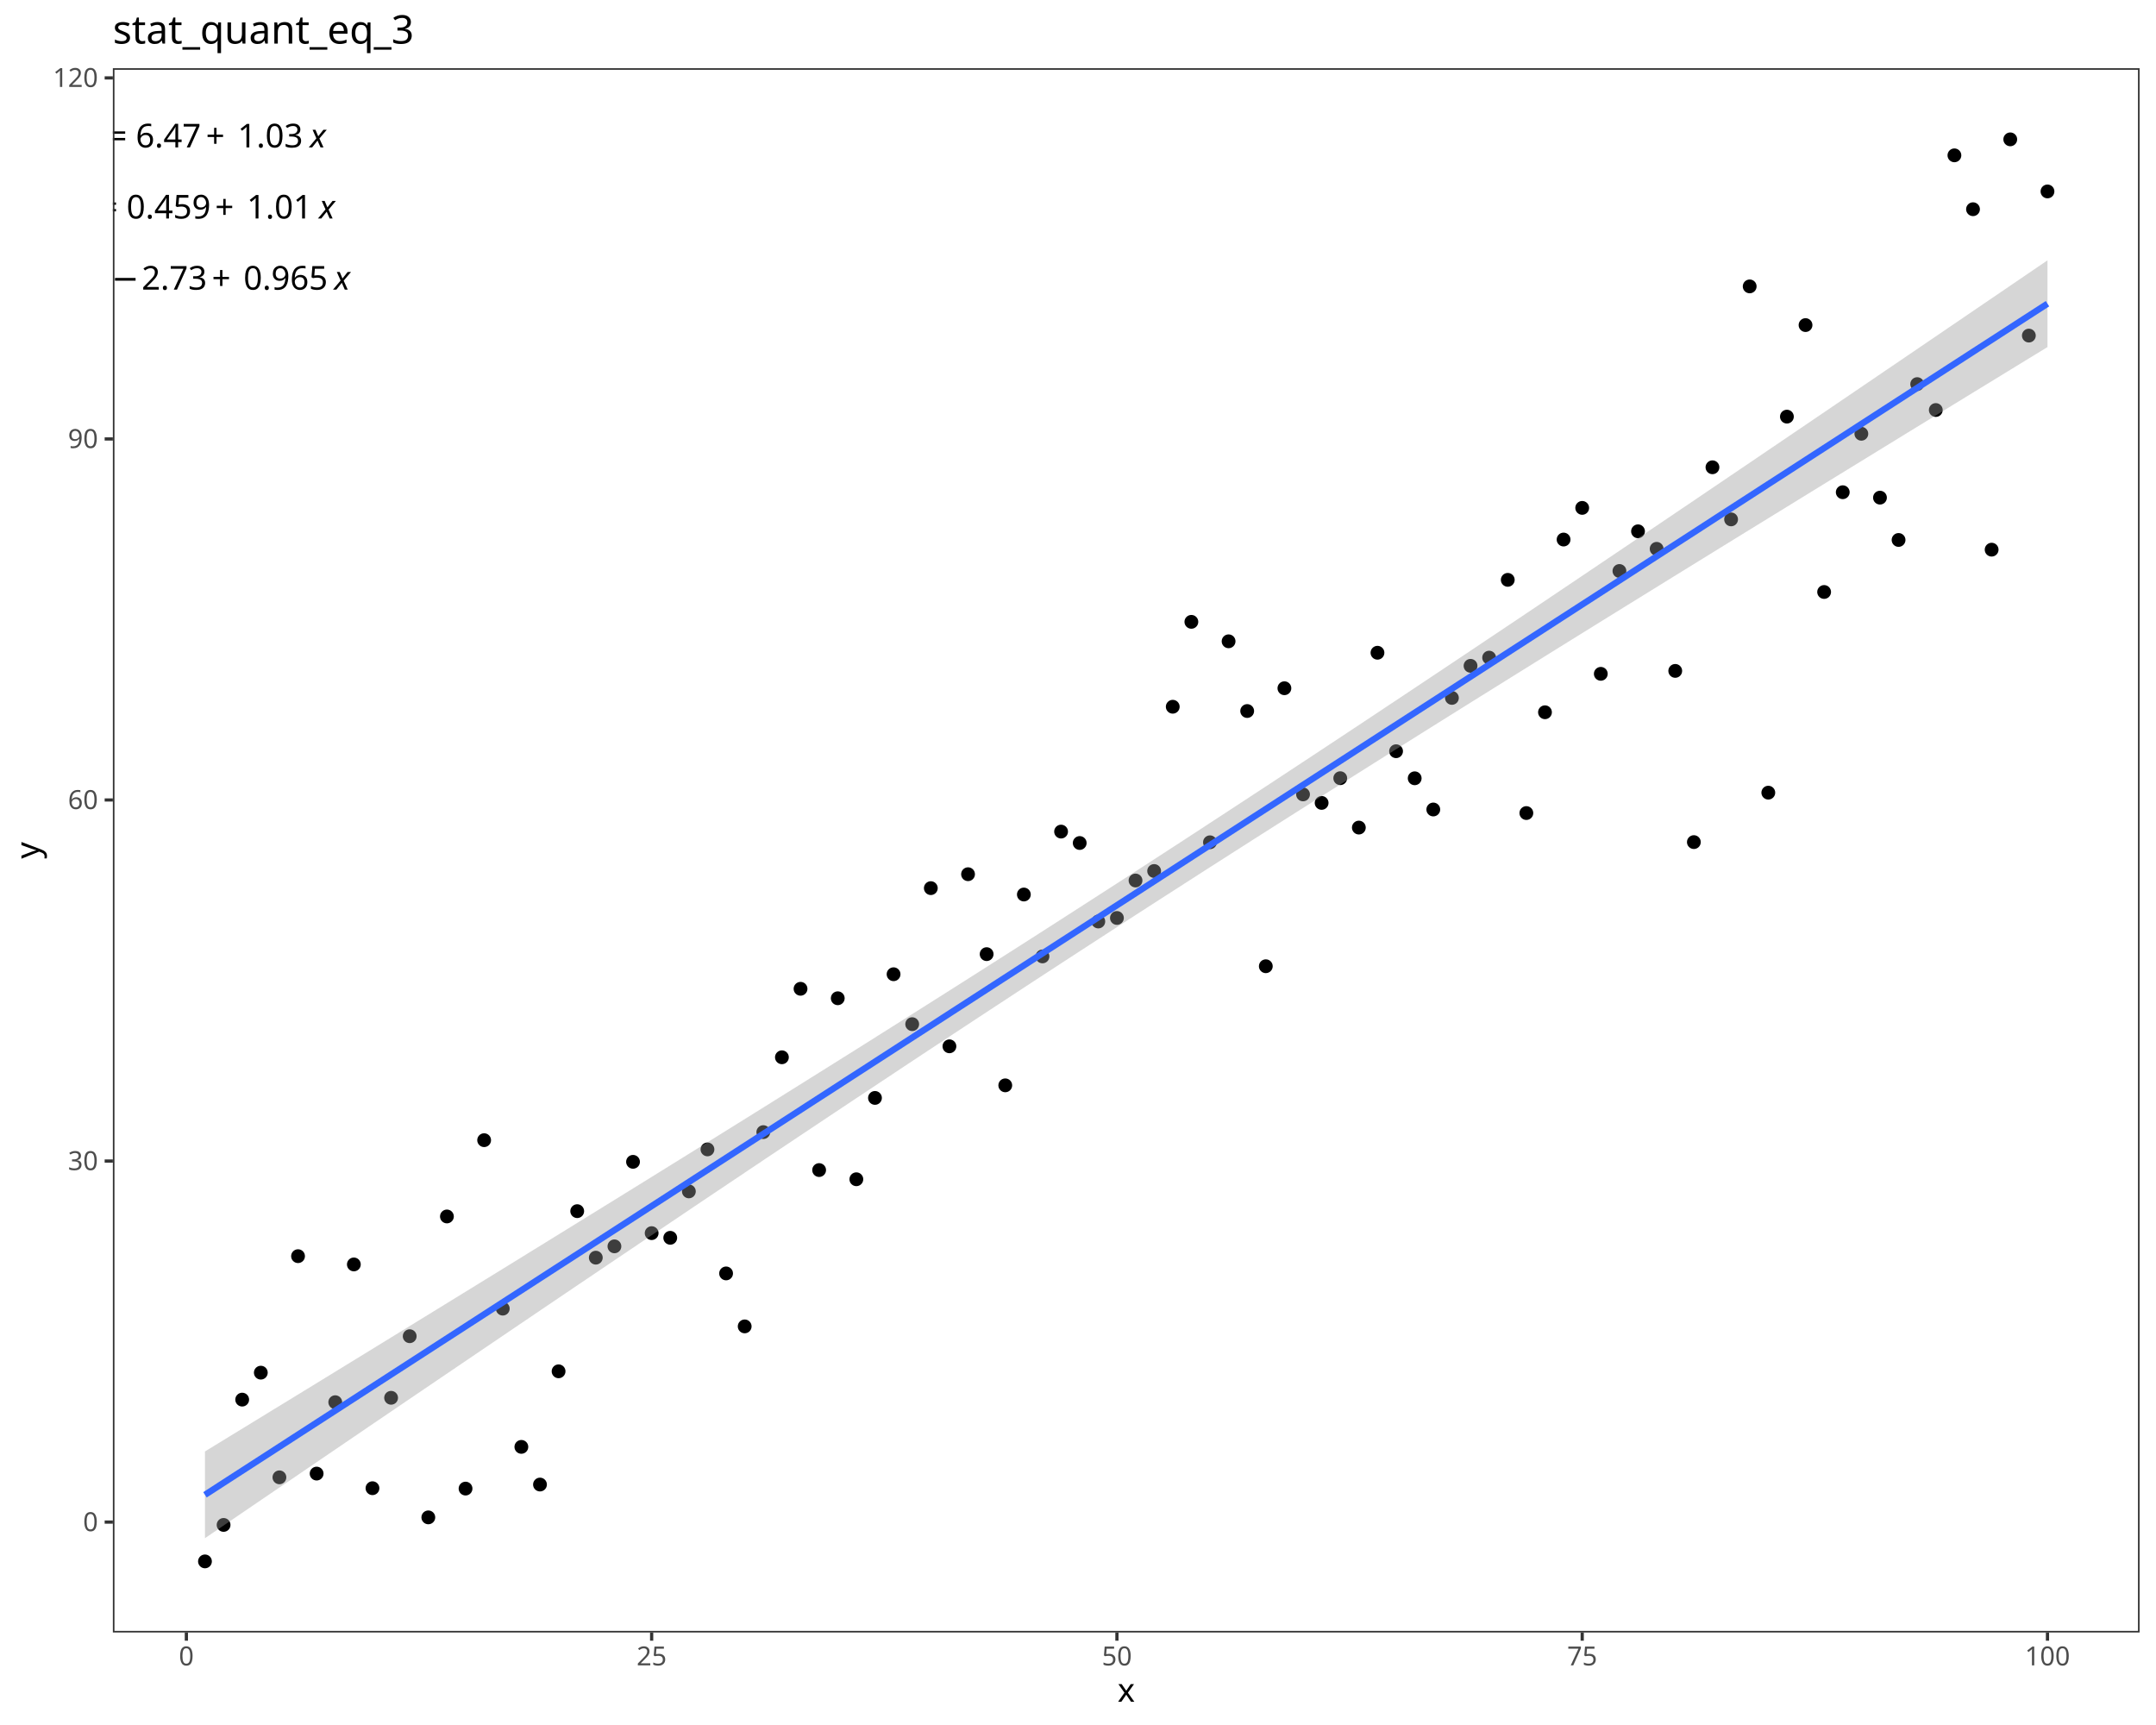
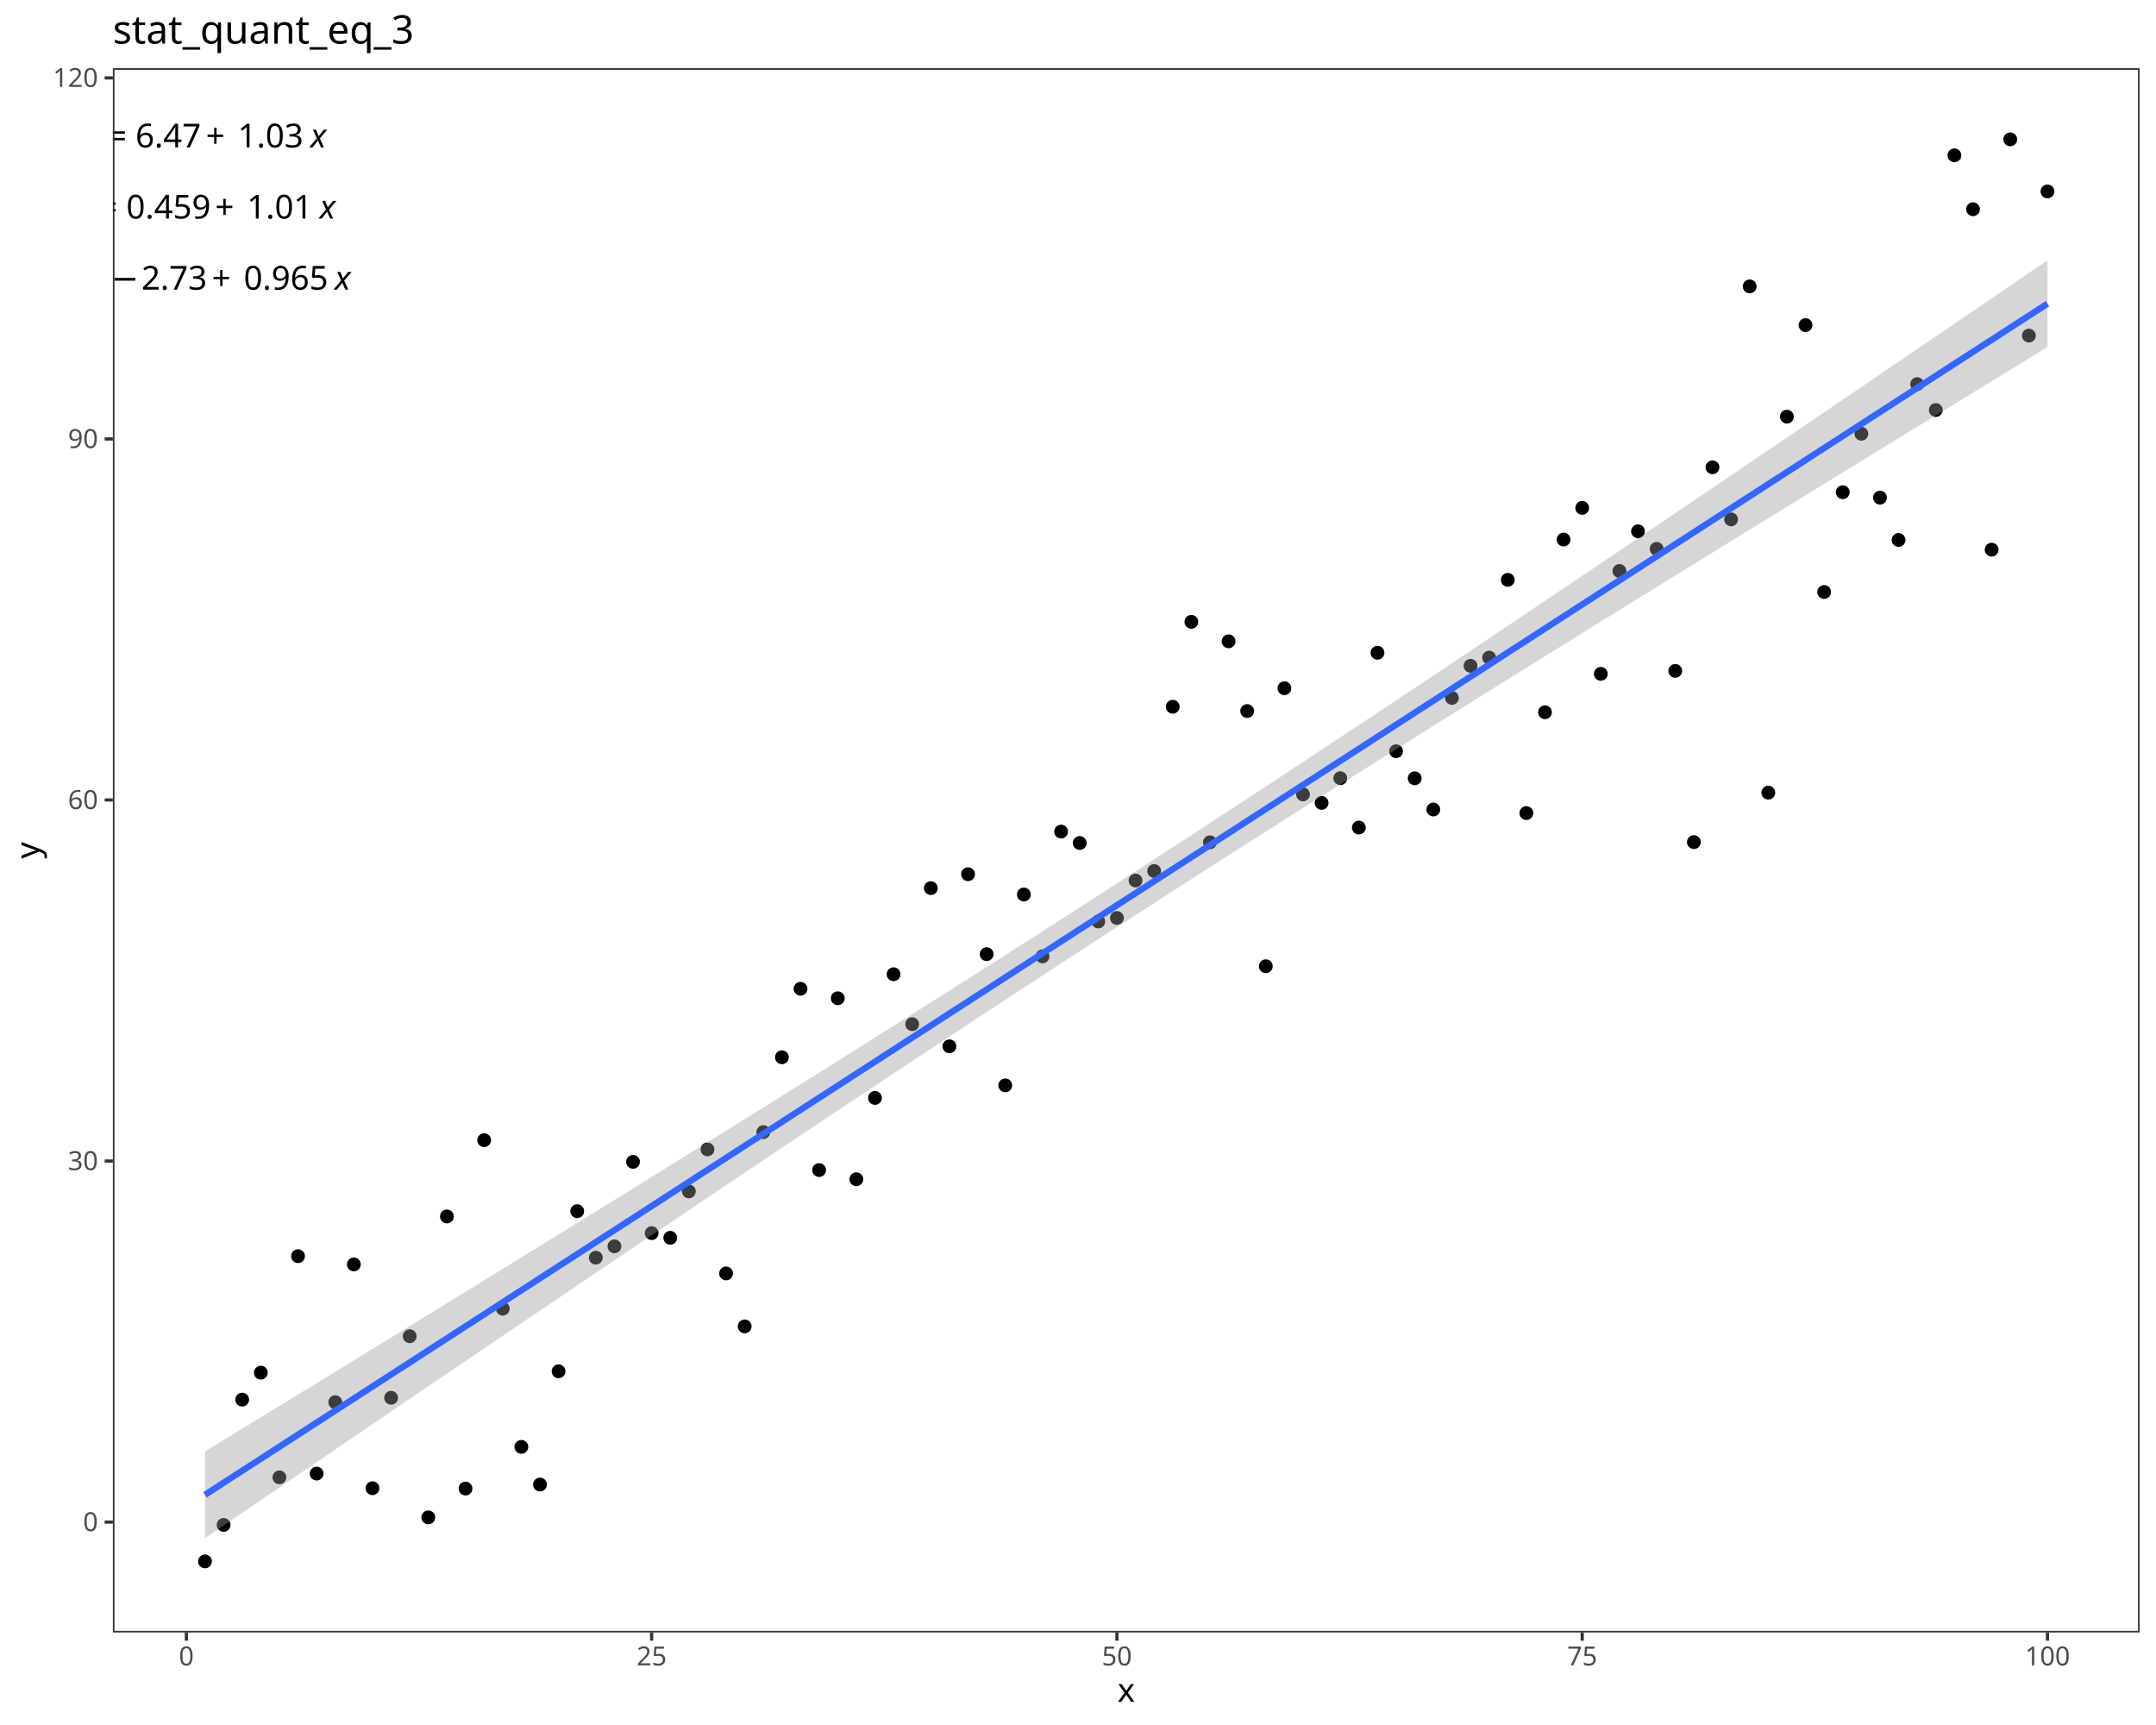
<svg xmlns="http://www.w3.org/2000/svg" class="svglite" data-engine-version="2.0" width="720.00pt" height="576.00pt" viewBox="0 0 720.00 576.00">
  <defs>
    <style type="text/css">
    .svglite line, .svglite polyline, .svglite polygon, .svglite path, .svglite rect, .svglite circle {
      fill: none;
      stroke: #000000;
      stroke-linecap: round;
      stroke-linejoin: round;
      stroke-miterlimit: 10.00;
    }
  </style>
  </defs>
  <rect width="100%" height="100%" style="stroke: none; fill: #FFFFFF;" />
  <defs>
    <clipPath id="cpMC4wMHw3MjAuMDB8MC4wMHw1NzYuMDA=">
      <rect x="0.00" y="0.00" width="720.00" height="576.00" />
    </clipPath>
  </defs>
  <g clip-path="url(#cpMC4wMHw3MjAuMDB8MC4wMHw1NzYuMDA=)">
    <rect x="0.00" y="0.00" width="720.00" height="576.00" style="stroke-width: 1.07; stroke: #FFFFFF; fill: #FFFFFF;" />
  </g>
  <defs>
    <clipPath id="cpMzcuNjl8NzE0LjUyfDIyLjc4fDU0NS4xMQ==">
      <rect x="37.69" y="22.78" width="676.83" height="522.33" />
    </clipPath>
  </defs>
  <g clip-path="url(#cpMzcuNjl8NzE0LjUyfDIyLjc4fDU0NS4xMQ==)">
    <rect x="37.69" y="22.78" width="676.83" height="522.33" style="stroke-width: 1.07; stroke: none; fill: #FFFFFF;" />
    <circle cx="68.45" cy="521.37" r="1.95" style="stroke-width: 0.71; fill: #000000;" />
    <circle cx="74.67" cy="509.19" r="1.95" style="stroke-width: 0.71; fill: #000000;" />
    <circle cx="80.88" cy="467.35" r="1.95" style="stroke-width: 0.71; fill: #000000;" />
    <circle cx="87.10" cy="458.35" r="1.95" style="stroke-width: 0.71; fill: #000000;" />
    <circle cx="93.31" cy="493.30" r="1.95" style="stroke-width: 0.71; fill: #000000;" />
    <circle cx="99.53" cy="419.45" r="1.95" style="stroke-width: 0.71; fill: #000000;" />
    <circle cx="105.74" cy="492.05" r="1.95" style="stroke-width: 0.71; fill: #000000;" />
    <circle cx="111.96" cy="468.21" r="1.95" style="stroke-width: 0.71; fill: #000000;" />
    <circle cx="118.17" cy="422.21" r="1.95" style="stroke-width: 0.71; fill: #000000;" />
    <circle cx="124.39" cy="496.93" r="1.95" style="stroke-width: 0.71; fill: #000000;" />
    <circle cx="130.61" cy="466.74" r="1.95" style="stroke-width: 0.71; fill: #000000;" />
    <circle cx="136.82" cy="446.18" r="1.95" style="stroke-width: 0.71; fill: #000000;" />
    <circle cx="143.04" cy="506.67" r="1.95" style="stroke-width: 0.71; fill: #000000;" />
    <circle cx="149.25" cy="406.19" r="1.95" style="stroke-width: 0.71; fill: #000000;" />
    <circle cx="155.47" cy="497.06" r="1.95" style="stroke-width: 0.71; fill: #000000;" />
    <circle cx="161.68" cy="380.72" r="1.95" style="stroke-width: 0.71; fill: #000000;" />
    <circle cx="167.90" cy="436.97" r="1.95" style="stroke-width: 0.71; fill: #000000;" />
    <circle cx="174.11" cy="483.13" r="1.95" style="stroke-width: 0.71; fill: #000000;" />
    <circle cx="180.33" cy="495.71" r="1.95" style="stroke-width: 0.71; fill: #000000;" />
    <circle cx="186.54" cy="457.90" r="1.95" style="stroke-width: 0.71; fill: #000000;" />
    <circle cx="192.76" cy="404.42" r="1.95" style="stroke-width: 0.71; fill: #000000;" />
    <circle cx="198.97" cy="419.95" r="1.95" style="stroke-width: 0.71; fill: #000000;" />
    <circle cx="205.19" cy="416.17" r="1.95" style="stroke-width: 0.71; fill: #000000;" />
    <circle cx="211.40" cy="387.95" r="1.95" style="stroke-width: 0.71; fill: #000000;" />
    <circle cx="217.62" cy="411.76" r="1.95" style="stroke-width: 0.71; fill: #000000;" />
    <circle cx="223.83" cy="413.32" r="1.95" style="stroke-width: 0.71; fill: #000000;" />
    <circle cx="230.05" cy="397.82" r="1.95" style="stroke-width: 0.71; fill: #000000;" />
    <circle cx="236.26" cy="383.80" r="1.95" style="stroke-width: 0.71; fill: #000000;" />
    <circle cx="242.48" cy="425.21" r="1.95" style="stroke-width: 0.71; fill: #000000;" />
    <circle cx="248.69" cy="442.90" r="1.95" style="stroke-width: 0.71; fill: #000000;" />
    <circle cx="254.91" cy="378.03" r="1.95" style="stroke-width: 0.71; fill: #000000;" />
    <circle cx="261.12" cy="353.04" r="1.95" style="stroke-width: 0.71; fill: #000000;" />
    <circle cx="267.34" cy="330.17" r="1.95" style="stroke-width: 0.71; fill: #000000;" />
    <circle cx="273.55" cy="390.70" r="1.95" style="stroke-width: 0.71; fill: #000000;" />
    <circle cx="279.77" cy="333.33" r="1.95" style="stroke-width: 0.71; fill: #000000;" />
    <circle cx="285.98" cy="393.77" r="1.95" style="stroke-width: 0.71; fill: #000000;" />
    <circle cx="292.20" cy="366.61" r="1.95" style="stroke-width: 0.71; fill: #000000;" />
    <circle cx="298.41" cy="325.31" r="1.95" style="stroke-width: 0.71; fill: #000000;" />
    <circle cx="304.63" cy="341.98" r="1.95" style="stroke-width: 0.71; fill: #000000;" />
    <circle cx="310.85" cy="296.56" r="1.95" style="stroke-width: 0.71; fill: #000000;" />
    <circle cx="317.06" cy="349.38" r="1.95" style="stroke-width: 0.71; fill: #000000;" />
    <circle cx="323.28" cy="291.91" r="1.95" style="stroke-width: 0.71; fill: #000000;" />
    <circle cx="329.49" cy="318.60" r="1.95" style="stroke-width: 0.71; fill: #000000;" />
    <circle cx="335.71" cy="362.41" r="1.95" style="stroke-width: 0.71; fill: #000000;" />
    <circle cx="341.92" cy="298.69" r="1.95" style="stroke-width: 0.71; fill: #000000;" />
    <circle cx="348.14" cy="319.36" r="1.95" style="stroke-width: 0.71; fill: #000000;" />
    <circle cx="354.35" cy="277.68" r="1.95" style="stroke-width: 0.71; fill: #000000;" />
    <circle cx="360.57" cy="281.49" r="1.95" style="stroke-width: 0.71; fill: #000000;" />
    <circle cx="366.78" cy="307.70" r="1.95" style="stroke-width: 0.71; fill: #000000;" />
    <circle cx="373.00" cy="306.52" r="1.95" style="stroke-width: 0.71; fill: #000000;" />
    <circle cx="379.21" cy="294.01" r="1.95" style="stroke-width: 0.71; fill: #000000;" />
    <circle cx="385.43" cy="290.84" r="1.95" style="stroke-width: 0.71; fill: #000000;" />
    <circle cx="391.64" cy="235.99" r="1.95" style="stroke-width: 0.71; fill: #000000;" />
    <circle cx="397.86" cy="207.64" r="1.95" style="stroke-width: 0.71; fill: #000000;" />
    <circle cx="404.07" cy="281.25" r="1.95" style="stroke-width: 0.71; fill: #000000;" />
    <circle cx="410.29" cy="214.14" r="1.95" style="stroke-width: 0.71; fill: #000000;" />
    <circle cx="416.50" cy="237.42" r="1.95" style="stroke-width: 0.71; fill: #000000;" />
    <circle cx="422.72" cy="322.64" r="1.95" style="stroke-width: 0.71; fill: #000000;" />
    <circle cx="428.93" cy="229.81" r="1.95" style="stroke-width: 0.71; fill: #000000;" />
    <circle cx="435.15" cy="265.26" r="1.95" style="stroke-width: 0.71; fill: #000000;" />
    <circle cx="441.36" cy="268.10" r="1.95" style="stroke-width: 0.71; fill: #000000;" />
    <circle cx="447.58" cy="259.85" r="1.95" style="stroke-width: 0.71; fill: #000000;" />
    <circle cx="453.79" cy="276.34" r="1.95" style="stroke-width: 0.71; fill: #000000;" />
    <circle cx="460.01" cy="217.96" r="1.95" style="stroke-width: 0.71; fill: #000000;" />
    <circle cx="466.22" cy="250.84" r="1.95" style="stroke-width: 0.71; fill: #000000;" />
    <circle cx="472.44" cy="259.88" r="1.95" style="stroke-width: 0.71; fill: #000000;" />
    <circle cx="478.65" cy="270.30" r="1.95" style="stroke-width: 0.71; fill: #000000;" />
    <circle cx="484.87" cy="233.04" r="1.95" style="stroke-width: 0.71; fill: #000000;" />
    <circle cx="491.09" cy="222.33" r="1.95" style="stroke-width: 0.71; fill: #000000;" />
    <circle cx="497.30" cy="219.59" r="1.95" style="stroke-width: 0.71; fill: #000000;" />
    <circle cx="503.52" cy="193.62" r="1.95" style="stroke-width: 0.71; fill: #000000;" />
    <circle cx="509.73" cy="271.49" r="1.95" style="stroke-width: 0.71; fill: #000000;" />
    <circle cx="515.95" cy="237.83" r="1.95" style="stroke-width: 0.71; fill: #000000;" />
    <circle cx="522.16" cy="180.16" r="1.95" style="stroke-width: 0.71; fill: #000000;" />
    <circle cx="528.38" cy="169.59" r="1.95" style="stroke-width: 0.71; fill: #000000;" />
    <circle cx="534.59" cy="225.00" r="1.95" style="stroke-width: 0.71; fill: #000000;" />
    <circle cx="540.81" cy="190.66" r="1.95" style="stroke-width: 0.71; fill: #000000;" />
    <circle cx="547.02" cy="177.41" r="1.95" style="stroke-width: 0.71; fill: #000000;" />
    <circle cx="553.24" cy="183.26" r="1.95" style="stroke-width: 0.71; fill: #000000;" />
    <circle cx="559.45" cy="224.02" r="1.95" style="stroke-width: 0.71; fill: #000000;" />
    <circle cx="565.67" cy="281.19" r="1.95" style="stroke-width: 0.71; fill: #000000;" />
    <circle cx="571.88" cy="156.03" r="1.95" style="stroke-width: 0.71; fill: #000000;" />
    <circle cx="578.10" cy="173.43" r="1.95" style="stroke-width: 0.71; fill: #000000;" />
    <circle cx="584.31" cy="95.63" r="1.95" style="stroke-width: 0.71; fill: #000000;" />
    <circle cx="590.53" cy="264.68" r="1.95" style="stroke-width: 0.71; fill: #000000;" />
    <circle cx="596.74" cy="139.12" r="1.95" style="stroke-width: 0.71; fill: #000000;" />
    <circle cx="602.96" cy="108.55" r="1.95" style="stroke-width: 0.71; fill: #000000;" />
    <circle cx="609.17" cy="197.67" r="1.95" style="stroke-width: 0.71; fill: #000000;" />
    <circle cx="615.39" cy="164.36" r="1.95" style="stroke-width: 0.71; fill: #000000;" />
    <circle cx="621.60" cy="144.84" r="1.95" style="stroke-width: 0.71; fill: #000000;" />
    <circle cx="627.82" cy="166.17" r="1.95" style="stroke-width: 0.71; fill: #000000;" />
    <circle cx="634.03" cy="180.30" r="1.95" style="stroke-width: 0.71; fill: #000000;" />
    <circle cx="640.25" cy="128.26" r="1.95" style="stroke-width: 0.71; fill: #000000;" />
    <circle cx="646.46" cy="136.91" r="1.95" style="stroke-width: 0.71; fill: #000000;" />
    <circle cx="652.68" cy="51.87" r="1.95" style="stroke-width: 0.71; fill: #000000;" />
    <circle cx="658.89" cy="69.86" r="1.95" style="stroke-width: 0.71; fill: #000000;" />
    <circle cx="665.11" cy="183.54" r="1.95" style="stroke-width: 0.71; fill: #000000;" />
    <circle cx="671.33" cy="46.53" r="1.95" style="stroke-width: 0.71; fill: #000000;" />
    <circle cx="677.54" cy="112.06" r="1.95" style="stroke-width: 0.71; fill: #000000;" />
    <circle cx="683.76" cy="63.92" r="1.95" style="stroke-width: 0.71; fill: #000000;" />
    <polygon points="68.45,484.66 76.24,479.89 84.03,475.13 91.82,470.36 99.61,465.60 107.40,460.83 115.19,456.05 122.97,451.28 130.76,446.50 138.55,441.72 146.34,436.94 154.13,432.15 161.92,427.36 169.71,422.57 177.49,417.77 185.28,412.97 193.07,408.16 200.86,403.35 208.65,398.54 216.44,393.72 224.23,388.89 232.01,384.06 239.80,379.22 247.59,374.37 255.38,369.52 263.17,364.65 270.96,359.78 278.75,354.90 286.54,350.02 294.32,345.12 302.11,340.21 309.90,335.29 317.69,330.36 325.48,325.42 333.27,320.46 341.06,315.50 348.84,310.52 356.63,305.52 364.42,300.51 372.21,295.49 380.00,290.46 387.79,285.41 395.58,280.35 403.36,275.27 411.15,270.18 418.94,265.08 426.73,259.97 434.52,254.84 442.31,249.70 450.10,244.55 457.89,239.39 465.67,234.22 473.46,229.04 481.25,223.85 489.04,218.65 496.83,213.44 504.62,208.23 512.41,203.01 520.19,197.78 527.98,192.54 535.77,187.30 543.56,182.05 551.35,176.80 559.14,171.54 566.93,166.28 574.71,161.01 582.50,155.74 590.29,150.46 598.08,145.18 605.87,139.90 613.66,134.61 621.45,129.32 629.23,124.03 637.02,118.74 644.81,113.44 652.60,108.14 660.39,102.84 668.18,97.54 675.97,92.23 683.76,86.93 683.76,115.89 675.97,120.65 668.18,125.42 660.39,130.18 652.60,134.95 644.81,139.72 637.02,144.49 629.23,149.27 621.45,154.05 613.66,158.83 605.87,163.61 598.08,168.40 590.29,173.19 582.50,177.98 574.71,182.78 566.93,187.58 559.14,192.38 551.35,197.20 543.56,202.01 535.77,206.83 527.98,211.66 520.19,216.49 512.41,221.33 504.62,226.18 496.83,231.03 489.04,235.89 481.25,240.76 473.46,245.64 465.67,250.53 457.89,255.43 450.10,260.34 442.31,265.26 434.52,270.19 426.73,275.13 418.94,280.08 411.15,285.05 403.36,290.03 395.58,295.03 387.79,300.03 380.00,305.05 372.21,310.09 364.42,315.14 356.63,320.20 348.84,325.27 341.06,330.36 333.27,335.47 325.48,340.58 317.69,345.71 309.90,350.84 302.11,355.99 294.32,361.16 286.54,366.33 278.75,371.51 270.96,376.70 263.17,381.90 255.38,387.10 247.59,392.32 239.80,397.54 232.01,402.77 224.23,408.01 216.44,413.25 208.65,418.50 200.86,423.75 193.07,429.01 185.28,434.27 177.49,439.54 169.71,444.81 161.92,450.09 154.13,455.37 146.34,460.65 138.55,465.93 130.76,471.22 122.97,476.51 115.19,481.81 107.40,487.11 99.61,492.41 91.82,497.71 84.03,503.01 76.24,508.32 68.45,513.62 " style="stroke-width: 0.00; stroke: none; stroke-linecap: butt; fill: #999999; fill-opacity: 0.40;" />
    <polyline points="68.45,484.66 76.24,479.89 84.03,475.13 91.82,470.36 99.61,465.60 107.40,460.83 115.19,456.05 122.97,451.28 130.76,446.50 138.55,441.72 146.34,436.94 154.13,432.15 161.92,427.36 169.71,422.57 177.49,417.77 185.28,412.97 193.07,408.16 200.86,403.35 208.65,398.54 216.44,393.72 224.23,388.89 232.01,384.06 239.80,379.22 247.59,374.37 255.38,369.52 263.17,364.65 270.96,359.78 278.75,354.90 286.54,350.02 294.32,345.12 302.11,340.21 309.90,335.29 317.69,330.36 325.48,325.42 333.27,320.46 341.06,315.50 348.84,310.52 356.63,305.52 364.42,300.51 372.21,295.49 380.00,290.46 387.79,285.41 395.58,280.35 403.36,275.27 411.15,270.18 418.94,265.08 426.73,259.97 434.52,254.84 442.31,249.70 450.10,244.55 457.89,239.39 465.67,234.22 473.46,229.04 481.25,223.85 489.04,218.65 496.83,213.44 504.62,208.23 512.41,203.01 520.19,197.78 527.98,192.54 535.77,187.30 543.56,182.05 551.35,176.80 559.14,171.54 566.93,166.28 574.71,161.01 582.50,155.74 590.29,150.46 598.08,145.18 605.87,139.90 613.66,134.61 621.45,129.32 629.23,124.03 637.02,118.74 644.81,113.44 652.60,108.14 660.39,102.84 668.18,97.54 675.97,92.23 683.76,86.93 " style="stroke-width: 2.13; stroke: none; stroke-linecap: butt;" />
    <polyline points="683.76,115.89 675.97,120.65 668.18,125.42 660.39,130.18 652.60,134.95 644.81,139.72 637.02,144.49 629.23,149.27 621.45,154.05 613.66,158.83 605.87,163.61 598.08,168.40 590.29,173.19 582.50,177.98 574.71,182.78 566.93,187.58 559.14,192.38 551.35,197.20 543.56,202.01 535.77,206.83 527.98,211.66 520.19,216.49 512.41,221.33 504.62,226.18 496.83,231.03 489.04,235.89 481.25,240.76 473.46,245.64 465.67,250.53 457.89,255.43 450.10,260.34 442.31,265.26 434.52,270.19 426.73,275.13 418.94,280.08 411.15,285.05 403.36,290.03 395.58,295.03 387.79,300.03 380.00,305.05 372.21,310.09 364.42,315.14 356.63,320.20 348.84,325.27 341.06,330.36 333.27,335.47 325.48,340.58 317.69,345.71 309.90,350.84 302.11,355.99 294.32,361.16 286.54,366.33 278.75,371.51 270.96,376.70 263.17,381.90 255.38,387.10 247.59,392.32 239.80,397.54 232.01,402.77 224.23,408.01 216.44,413.25 208.65,418.50 200.86,423.75 193.07,429.01 185.28,434.27 177.49,439.54 169.71,444.81 161.92,450.09 154.13,455.37 146.34,460.65 138.55,465.93 130.76,471.22 122.97,476.51 115.19,481.81 107.40,487.11 99.61,492.41 91.82,497.71 84.03,503.01 76.24,508.32 68.45,513.62 " style="stroke-width: 2.13; stroke: none; stroke-linecap: butt;" />
    <polyline points="68.45,499.14 76.24,494.10 84.03,489.07 91.82,484.04 99.61,479.00 107.40,473.97 115.19,468.93 122.97,463.90 130.76,458.86 138.55,453.83 146.34,448.79 154.13,443.76 161.92,438.72 169.71,433.69 177.49,428.66 185.28,423.62 193.07,418.59 200.86,413.55 208.65,408.52 216.44,403.48 224.23,398.45 232.01,393.41 239.80,388.38 247.59,383.34 255.38,378.31 263.17,373.28 270.96,368.24 278.75,363.21 286.54,358.17 294.32,353.14 302.11,348.10 309.90,343.07 317.69,338.03 325.48,333.00 333.27,327.96 341.06,322.93 348.84,317.89 356.63,312.86 364.42,307.83 372.21,302.79 380.00,297.76 387.79,292.72 395.58,287.69 403.36,282.65 411.15,277.62 418.94,272.58 426.73,267.55 434.52,262.51 442.31,257.48 450.10,252.45 457.89,247.41 465.67,242.38 473.46,237.34 481.25,232.31 489.04,227.27 496.83,222.24 504.62,217.20 512.41,212.17 520.19,207.13 527.98,202.10 535.77,197.07 543.56,192.03 551.35,187.00 559.14,181.96 566.93,176.93 574.71,171.89 582.50,166.86 590.29,161.82 598.08,156.79 605.87,151.75 613.66,146.72 621.45,141.68 629.23,136.65 637.02,131.62 644.81,126.58 652.60,121.55 660.39,116.51 668.18,111.48 675.97,106.44 683.76,101.41 " style="stroke-width: 2.13; stroke: #3366FF; stroke-linecap: butt;" />
-     <text x="19.79" y="96.71" style="font-size: 11.00px; font-style: italic; font-family: sans;" textLength="5.50px" lengthAdjust="spacingAndGlyphs">y</text>
-     <text x="25.30" y="96.71" style="font-size: 11.00px; font-family: sans;" textLength="2.75px" lengthAdjust="spacingAndGlyphs"> </text>
-     <text x="28.05" y="96.71" style="font-size: 11.00px; font-family: sans;" textLength="6.43px" lengthAdjust="spacingAndGlyphs">=</text>
-     <text x="34.48" y="96.71" style="font-size: 11.00px; font-family: sans;" textLength="2.75px" lengthAdjust="spacingAndGlyphs"> </text>
-     <text x="37.23" y="96.71" style="font-size: 11.00px; font-family: sans;" textLength="8.55px" lengthAdjust="spacingAndGlyphs">−</text>
-     <text x="47.30" y="96.71" style="font-size: 11.00px; font-family: sans;" textLength="21.41px" lengthAdjust="spacingAndGlyphs">2.73</text>
-     <text x="70.75" y="96.71" style="font-size: 11.00px; font-family: sans;" textLength="8.54px" lengthAdjust="spacingAndGlyphs">+</text>
-     <text x="81.33" y="96.71" style="font-size: 11.00px; font-family: sans;" textLength="27.53px" lengthAdjust="spacingAndGlyphs">0.965</text>
-     <text x="108.86" y="96.71" style="font-size: 11.00px; font-family: sans;" textLength="2.75px" lengthAdjust="spacingAndGlyphs"> </text>
-     <text x="111.61" y="96.71" style="font-size: 11.00px; font-style: italic; font-family: sans;" textLength="5.50px" lengthAdjust="spacingAndGlyphs">x</text>
-     <text x="24.83" y="72.97" style="font-size: 11.00px; font-style: italic; font-family: sans;" textLength="5.50px" lengthAdjust="spacingAndGlyphs">y</text>
-     <text x="30.33" y="72.97" style="font-size: 11.00px; font-family: sans;" textLength="2.75px" lengthAdjust="spacingAndGlyphs"> </text>
-     <text x="33.09" y="72.97" style="font-size: 11.00px; font-family: sans;" textLength="6.43px" lengthAdjust="spacingAndGlyphs">=</text>
-     <text x="39.51" y="72.97" style="font-size: 11.00px; font-family: sans;" textLength="2.75px" lengthAdjust="spacingAndGlyphs"> </text>
-     <text x="42.27" y="72.97" style="font-size: 11.00px; font-family: sans;" textLength="27.53px" lengthAdjust="spacingAndGlyphs">0.459</text>
-     <text x="71.83" y="72.97" style="font-size: 11.00px; font-family: sans;" textLength="8.54px" lengthAdjust="spacingAndGlyphs">+</text>
-     <text x="82.41" y="72.97" style="font-size: 11.00px; font-family: sans;" textLength="21.41px" lengthAdjust="spacingAndGlyphs">1.01</text>
-     <text x="103.82" y="72.97" style="font-size: 11.00px; font-family: sans;" textLength="2.75px" lengthAdjust="spacingAndGlyphs"> </text>
-     <text x="106.57" y="72.97" style="font-size: 11.00px; font-style: italic; font-family: sans;" textLength="5.50px" lengthAdjust="spacingAndGlyphs">x</text>
-     <text x="27.89" y="49.23" style="font-size: 11.00px; font-style: italic; font-family: sans;" textLength="5.50px" lengthAdjust="spacingAndGlyphs">y</text>
-     <text x="33.39" y="49.23" style="font-size: 11.00px; font-family: sans;" textLength="2.75px" lengthAdjust="spacingAndGlyphs"> </text>
-     <text x="36.15" y="49.23" style="font-size: 11.00px; font-family: sans;" textLength="6.43px" lengthAdjust="spacingAndGlyphs">=</text>
-     <text x="42.57" y="49.23" style="font-size: 11.00px; font-family: sans;" textLength="2.75px" lengthAdjust="spacingAndGlyphs"> </text>
-     <text x="45.33" y="49.23" style="font-size: 11.00px; font-family: sans;" textLength="21.41px" lengthAdjust="spacingAndGlyphs">6.47</text>
-     <text x="68.77" y="49.23" style="font-size: 11.00px; font-family: sans;" textLength="8.54px" lengthAdjust="spacingAndGlyphs">+</text>
-     <text x="79.35" y="49.23" style="font-size: 11.00px; font-family: sans;" textLength="21.41px" lengthAdjust="spacingAndGlyphs">1.03</text>
-     <text x="100.76" y="49.23" style="font-size: 11.00px; font-family: sans;" textLength="2.75px" lengthAdjust="spacingAndGlyphs"> </text>
-     <text x="103.51" y="49.23" style="font-size: 11.00px; font-style: italic; font-family: sans;" textLength="5.50px" lengthAdjust="spacingAndGlyphs">x</text>
+     <text x="19.62" y="96.72" style="font-size: 11.04px; font-style: italic; font-family: sans;" textLength="5.52px" lengthAdjust="spacingAndGlyphs">y</text>
+     <text x="25.14" y="96.72" style="font-size: 11.04px; font-family: sans;" textLength="2.76px" lengthAdjust="spacingAndGlyphs"> </text>
+     <text x="27.90" y="96.72" style="font-size: 11.04px; font-family: sans;" textLength="6.45px" lengthAdjust="spacingAndGlyphs">=</text>
+     <text x="34.35" y="96.72" style="font-size: 11.04px; font-family: sans;" textLength="2.76px" lengthAdjust="spacingAndGlyphs"> </text>
+     <text x="37.12" y="96.72" style="font-size: 11.04px; font-family: sans;" textLength="8.58px" lengthAdjust="spacingAndGlyphs">−</text>
+     <text x="47.23" y="96.72" style="font-size: 11.04px; font-family: sans;" textLength="21.49px" lengthAdjust="spacingAndGlyphs">2.73</text>
+     <text x="70.76" y="96.72" style="font-size: 11.04px; font-family: sans;" textLength="8.57px" lengthAdjust="spacingAndGlyphs">+</text>
+     <text x="81.38" y="96.72" style="font-size: 11.04px; font-family: sans;" textLength="27.63px" lengthAdjust="spacingAndGlyphs">0.965</text>
+     <text x="109.00" y="96.72" style="font-size: 11.04px; font-family: sans;" textLength="2.76px" lengthAdjust="spacingAndGlyphs"> </text>
+     <text x="111.77" y="96.72" style="font-size: 11.04px; font-style: italic; font-family: sans;" textLength="5.52px" lengthAdjust="spacingAndGlyphs">x</text>
+     <text x="24.67" y="72.98" style="font-size: 11.04px; font-style: italic; font-family: sans;" textLength="5.52px" lengthAdjust="spacingAndGlyphs">y</text>
+     <text x="30.20" y="72.98" style="font-size: 11.04px; font-family: sans;" textLength="2.76px" lengthAdjust="spacingAndGlyphs"> </text>
+     <text x="32.96" y="72.98" style="font-size: 11.04px; font-family: sans;" textLength="6.45px" lengthAdjust="spacingAndGlyphs">=</text>
+     <text x="39.41" y="72.98" style="font-size: 11.04px; font-family: sans;" textLength="2.76px" lengthAdjust="spacingAndGlyphs"> </text>
+     <text x="42.17" y="72.98" style="font-size: 11.04px; font-family: sans;" textLength="27.63px" lengthAdjust="spacingAndGlyphs">0.459</text>
+     <text x="71.84" y="72.98" style="font-size: 11.04px; font-family: sans;" textLength="8.57px" lengthAdjust="spacingAndGlyphs">+</text>
+     <text x="82.46" y="72.98" style="font-size: 11.04px; font-family: sans;" textLength="21.49px" lengthAdjust="spacingAndGlyphs">1.01</text>
+     <text x="103.95" y="72.98" style="font-size: 11.04px; font-family: sans;" textLength="2.76px" lengthAdjust="spacingAndGlyphs"> </text>
+     <text x="106.71" y="72.98" style="font-size: 11.04px; font-style: italic; font-family: sans;" textLength="5.52px" lengthAdjust="spacingAndGlyphs">x</text>
+     <text x="27.74" y="49.23" style="font-size: 11.04px; font-style: italic; font-family: sans;" textLength="5.52px" lengthAdjust="spacingAndGlyphs">y</text>
+     <text x="33.27" y="49.23" style="font-size: 11.04px; font-family: sans;" textLength="2.76px" lengthAdjust="spacingAndGlyphs"> </text>
+     <text x="36.03" y="49.23" style="font-size: 11.04px; font-family: sans;" textLength="6.45px" lengthAdjust="spacingAndGlyphs">=</text>
+     <text x="42.48" y="49.23" style="font-size: 11.04px; font-family: sans;" textLength="2.76px" lengthAdjust="spacingAndGlyphs"> </text>
+     <text x="45.24" y="49.23" style="font-size: 11.04px; font-family: sans;" textLength="21.49px" lengthAdjust="spacingAndGlyphs">6.47</text>
+     <text x="68.77" y="49.23" style="font-size: 11.04px; font-family: sans;" textLength="8.57px" lengthAdjust="spacingAndGlyphs">+</text>
+     <text x="79.39" y="49.23" style="font-size: 11.04px; font-family: sans;" textLength="21.49px" lengthAdjust="spacingAndGlyphs">1.03</text>
+     <text x="100.88" y="49.23" style="font-size: 11.04px; font-family: sans;" textLength="2.76px" lengthAdjust="spacingAndGlyphs"> </text>
+     <text x="103.64" y="49.23" style="font-size: 11.04px; font-style: italic; font-family: sans;" textLength="5.52px" lengthAdjust="spacingAndGlyphs">x</text>
    <rect x="37.69" y="22.78" width="676.83" height="522.33" style="stroke-width: 1.07; stroke: #333333;" />
  </g>
  <g clip-path="url(#cpMC4wMHw3MjAuMDB8MC4wMHw1NzYuMDA=)">
    <text x="32.76" y="511.27" text-anchor="end" style="font-size: 8.80px; fill: #4D4D4D; font-family: sans;" textLength="4.89px" lengthAdjust="spacingAndGlyphs">0</text>
    <text x="32.76" y="390.71" text-anchor="end" style="font-size: 8.80px; fill: #4D4D4D; font-family: sans;" textLength="9.79px" lengthAdjust="spacingAndGlyphs">30</text>
    <text x="32.76" y="270.15" text-anchor="end" style="font-size: 8.80px; fill: #4D4D4D; font-family: sans;" textLength="9.79px" lengthAdjust="spacingAndGlyphs">60</text>
    <text x="32.76" y="149.59" text-anchor="end" style="font-size: 8.80px; fill: #4D4D4D; font-family: sans;" textLength="9.79px" lengthAdjust="spacingAndGlyphs">90</text>
    <text x="32.76" y="29.04" text-anchor="end" style="font-size: 8.80px; fill: #4D4D4D; font-family: sans;" textLength="14.68px" lengthAdjust="spacingAndGlyphs">120</text>
    <polyline points="34.95,508.24 37.69,508.24 " style="stroke-width: 1.07; stroke: #333333; stroke-linecap: butt;" />
    <polyline points="34.95,387.68 37.69,387.68 " style="stroke-width: 1.07; stroke: #333333; stroke-linecap: butt;" />
    <polyline points="34.95,267.12 37.69,267.12 " style="stroke-width: 1.07; stroke: #333333; stroke-linecap: butt;" />
    <polyline points="34.95,146.57 37.69,146.57 " style="stroke-width: 1.07; stroke: #333333; stroke-linecap: butt;" />
    <polyline points="34.95,26.01 37.69,26.01 " style="stroke-width: 1.07; stroke: #333333; stroke-linecap: butt;" />
    <polyline points="62.24,547.85 62.24,545.11 " style="stroke-width: 1.07; stroke: #333333; stroke-linecap: butt;" />
    <polyline points="217.62,547.85 217.62,545.11 " style="stroke-width: 1.07; stroke: #333333; stroke-linecap: butt;" />
    <polyline points="373.00,547.85 373.00,545.11 " style="stroke-width: 1.07; stroke: #333333; stroke-linecap: butt;" />
    <polyline points="528.38,547.85 528.38,545.11 " style="stroke-width: 1.07; stroke: #333333; stroke-linecap: butt;" />
    <polyline points="683.76,547.85 683.76,545.11 " style="stroke-width: 1.07; stroke: #333333; stroke-linecap: butt;" />
    <text x="62.24" y="556.10" text-anchor="middle" style="font-size: 8.80px; fill: #4D4D4D; font-family: sans;" textLength="4.89px" lengthAdjust="spacingAndGlyphs">0</text>
    <text x="217.62" y="556.10" text-anchor="middle" style="font-size: 8.80px; fill: #4D4D4D; font-family: sans;" textLength="9.79px" lengthAdjust="spacingAndGlyphs">25</text>
    <text x="373.00" y="556.10" text-anchor="middle" style="font-size: 8.80px; fill: #4D4D4D; font-family: sans;" textLength="9.79px" lengthAdjust="spacingAndGlyphs">50</text>
    <text x="528.38" y="556.10" text-anchor="middle" style="font-size: 8.80px; fill: #4D4D4D; font-family: sans;" textLength="9.79px" lengthAdjust="spacingAndGlyphs">75</text>
    <text x="683.76" y="556.10" text-anchor="middle" style="font-size: 8.80px; fill: #4D4D4D; font-family: sans;" textLength="14.68px" lengthAdjust="spacingAndGlyphs">100</text>
    <text x="376.10" y="568.24" text-anchor="middle" style="font-size: 11.00px; font-family: sans;" textLength="5.50px" lengthAdjust="spacingAndGlyphs">x</text>
    <text transform="translate(13.05,283.95) rotate(-90)" text-anchor="middle" style="font-size: 11.00px; font-family: sans;" textLength="5.50px" lengthAdjust="spacingAndGlyphs">y</text>
    <text x="37.69" y="14.56" style="font-size: 13.20px; font-family: sans;" textLength="98.37px" lengthAdjust="spacingAndGlyphs">stat_quant_eq_3</text>
  </g>
</svg>
